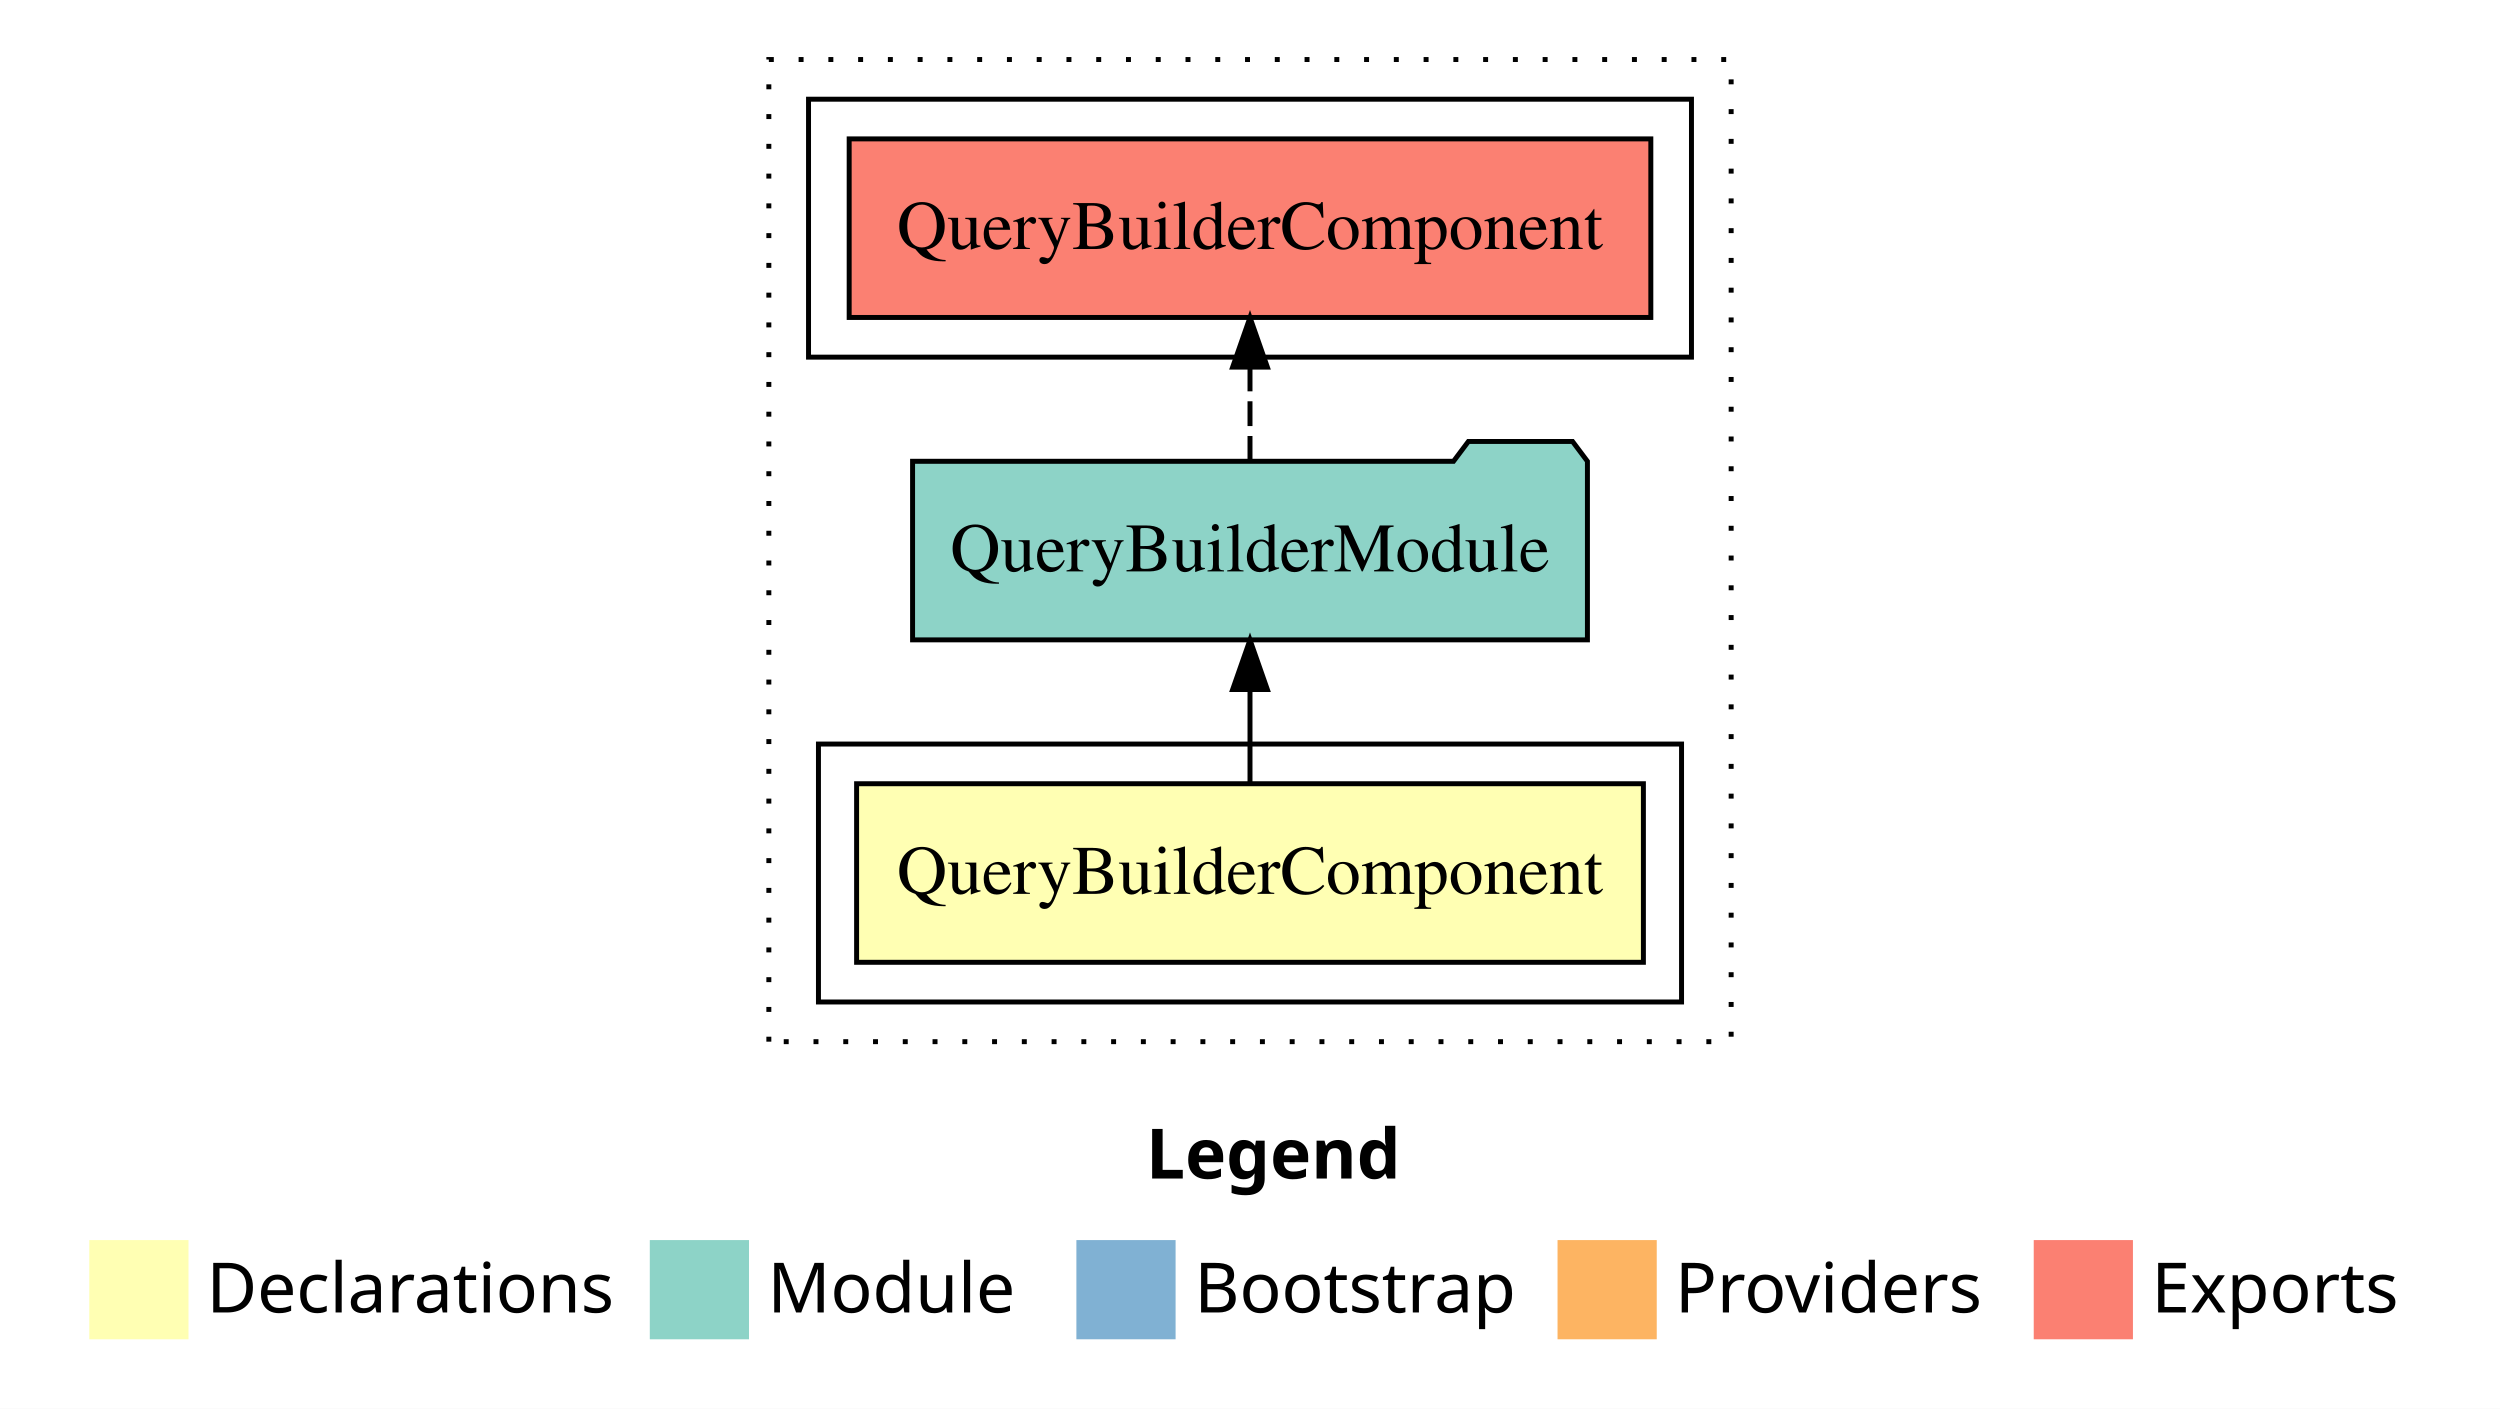
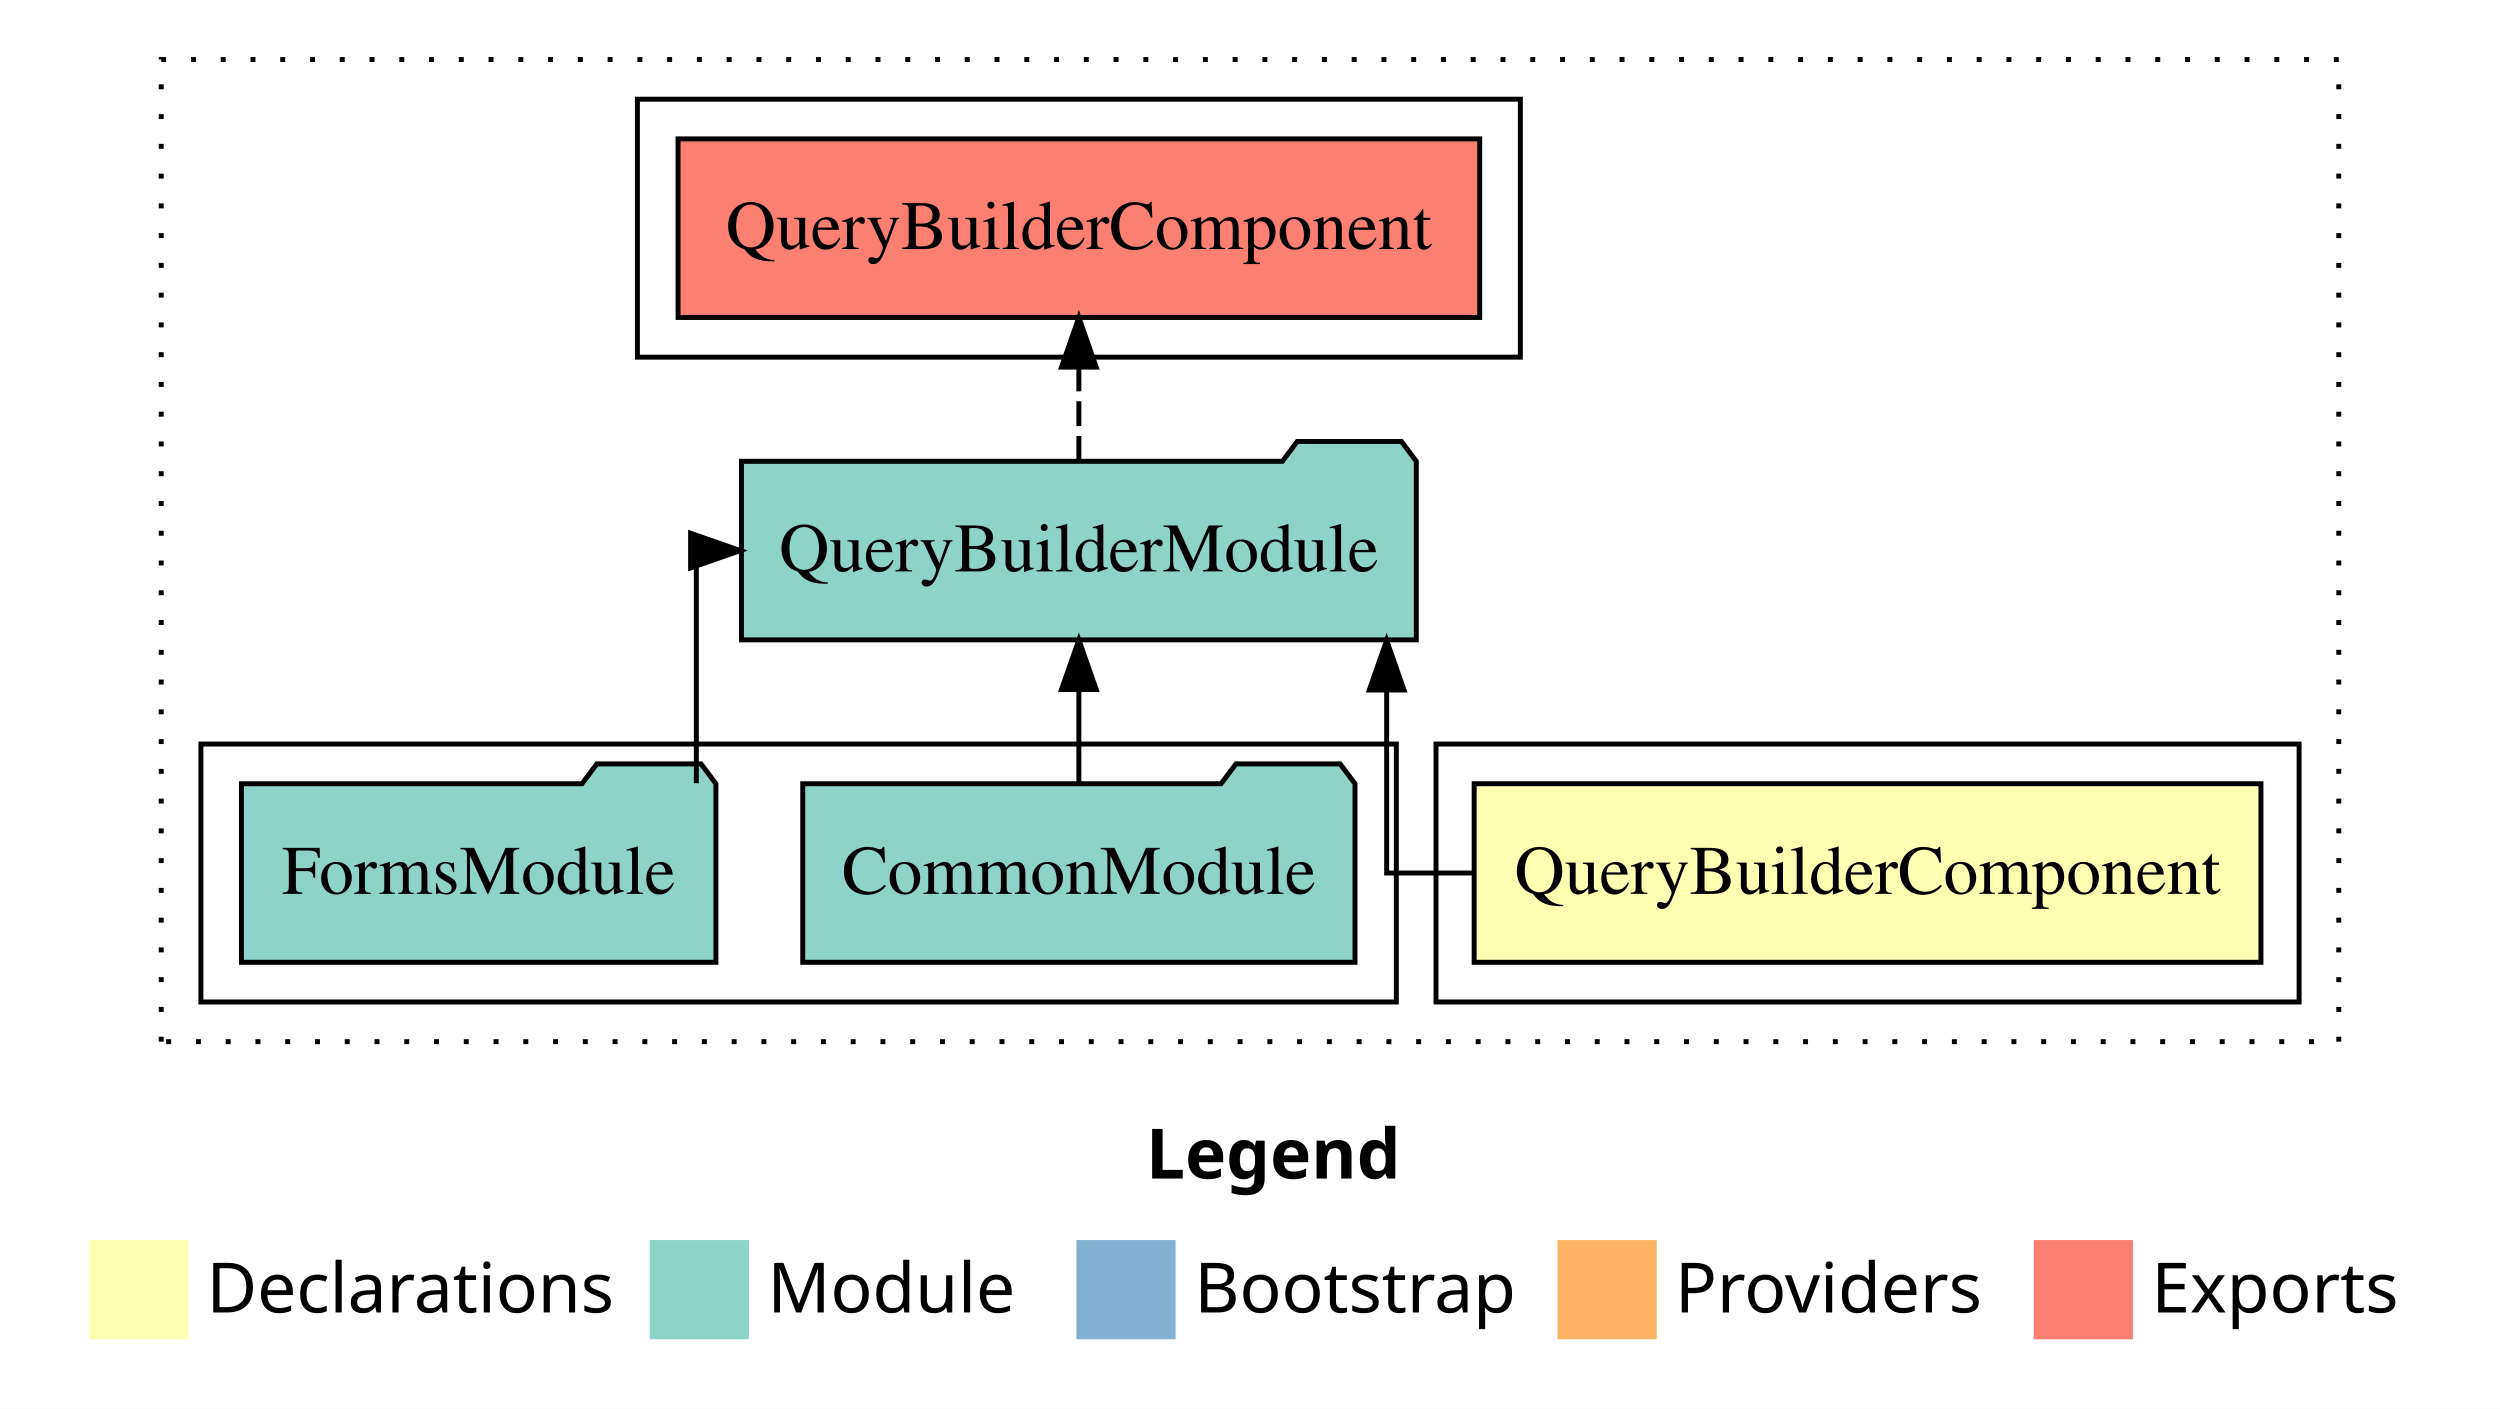
<svg xmlns="http://www.w3.org/2000/svg" width="504pt" height="284pt" viewBox="0.00 0.00 504.00 284.00">
  <g id="graph0" class="graph" transform="scale(1 1) rotate(0) translate(4 280)">
    <polygon fill="#ffffff" stroke="transparent" points="-4,4 -4,-280 500,-280 500,4 -4,4" />
    <text text-anchor="start" x="227.009" y="-42.4" font-family="sans-serif" font-weight="bold" font-size="14.00" fill="#000000">Legend</text>
    <polygon fill="#ffffb3" stroke="transparent" points="14,-10 14,-30 34,-30 34,-10 14,-10" />
    <text text-anchor="start" x="37.629" y="-15.4" font-family="sans-serif" font-size="14.00" fill="#000000">  Declarations</text>
    <polygon fill="#8dd3c7" stroke="transparent" points="127,-10 127,-30 147,-30 147,-10 127,-10" />
    <text text-anchor="start" x="150.725" y="-15.4" font-family="sans-serif" font-size="14.00" fill="#000000">  Module</text>
    <polygon fill="#80b1d3" stroke="transparent" points="213,-10 213,-30 233,-30 233,-10 213,-10" />
    <text text-anchor="start" x="236.781" y="-15.4" font-family="sans-serif" font-size="14.00" fill="#000000">  Bootstrap</text>
    <polygon fill="#fdb462" stroke="transparent" points="310,-10 310,-30 330,-30 330,-10 310,-10" />
    <text text-anchor="start" x="333.673" y="-15.4" font-family="sans-serif" font-size="14.00" fill="#000000">  Providers</text>
    <polygon fill="#fb8072" stroke="transparent" points="406,-10 406,-30 426,-30 426,-10 406,-10" />
    <text text-anchor="start" x="429.726" y="-15.4" font-family="sans-serif" font-size="14.00" fill="#000000">  Exports</text>
    <g id="clust1" class="cluster">
-       <polygon fill="none" stroke="#000000" stroke-dasharray="1,5" points="151,-70 151,-268 345,-268 345,-70 151,-70" />
+       <polygon fill="none" stroke="#000000" stroke-dasharray="1,5" points="28.5,-70 28.5,-268 467.5,-268 467.5,-70 28.5,-70" />
    </g>
    <g id="clust2" class="cluster">
-       <polygon fill="none" stroke="#000000" points="161,-78 161,-130 335,-130 335,-78 161,-78" />
+       <polygon fill="none" stroke="#000000" points="285.5,-78 285.5,-130 459.5,-130 459.5,-78 285.5,-78" />
+     </g>
+     <g id="clust4" class="cluster">
+       <polygon fill="none" stroke="#000000" points="36.5,-78 36.5,-130 277.5,-130 277.5,-78 36.5,-78" />
    </g>
    <g id="clust5" class="cluster">
-       <polygon fill="none" stroke="#000000" points="159,-208 159,-260 337,-260 337,-208 159,-208" />
+       <polygon fill="none" stroke="#000000" points="124.5,-208 124.5,-260 302.5,-260 302.5,-208 124.5,-208" />
    </g>
    <g id="node1" class="node">
-       <polygon fill="#ffffb3" stroke="#000000" points="327.308,-122 168.692,-122 168.692,-86 327.308,-86 327.308,-122" />
-       <text text-anchor="middle" x="248" y="-99.8" font-family="Times,serif" font-size="14.00" fill="#000000">QueryBuilderComponent</text>
+       <polygon fill="#ffffb3" stroke="#000000" points="451.808,-122 293.192,-122 293.192,-86 451.808,-86 451.808,-122" />
+       <text text-anchor="middle" x="372.5" y="-99.8" font-family="Times,serif" font-size="14.00" fill="#000000">QueryBuilderComponent</text>
    </g>
    <g id="node2" class="node">
-       <polygon fill="#8dd3c7" stroke="#000000" points="316.025,-187 313.025,-191 292.025,-191 289.025,-187 179.975,-187 179.975,-151 316.025,-151 316.025,-187" />
-       <text text-anchor="middle" x="248" y="-164.8" font-family="Times,serif" font-size="14.00" fill="#000000">QueryBuilderModule</text>
+       <polygon fill="#8dd3c7" stroke="#000000" points="281.525,-187 278.525,-191 257.525,-191 254.525,-187 145.475,-187 145.475,-151 281.525,-151 281.525,-187" />
+       <text text-anchor="middle" x="213.5" y="-164.8" font-family="Times,serif" font-size="14.00" fill="#000000">QueryBuilderModule</text>
    </g>
    <g id="edge1" class="edge">
-       <path fill="none" stroke="#000000" d="M248,-122.106C248,-122.106 248,-140.991 248,-140.991" />
-       <polygon fill="#000000" stroke="#000000" points="244.5,-140.991 248,-150.991 251.5,-140.991 244.5,-140.991" />
+       <path fill="none" stroke="#000000" d="M293.33,-104C282.797,-104 275.548,-104 275.548,-104 275.548,-104 275.548,-140.894 275.548,-140.894" />
+       <polygon fill="#000000" stroke="#000000" points="272.048,-140.894 275.548,-150.894 279.048,-140.894 272.048,-140.894" />
+     </g>
+     <g id="node5" class="node">
+       <polygon fill="#fb8072" stroke="#000000" points="294.307,-252 132.693,-252 132.693,-216 294.307,-216 294.307,-252" />
+       <text text-anchor="middle" x="213.5" y="-229.8" font-family="Times,serif" font-size="14.00" fill="#000000">QueryBuilderComponent </text>
+     </g>
+     <g id="edge4" class="edge">
+       <path fill="none" stroke="#000000" stroke-dasharray="5,2" d="M213.5,-187.106C213.5,-187.106 213.5,-205.991 213.5,-205.991" />
+       <polygon fill="#000000" stroke="#000000" points="210,-205.991 213.5,-215.991 217,-205.991 210,-205.991" />
    </g>
    <g id="node3" class="node">
-       <polygon fill="#fb8072" stroke="#000000" points="328.807,-252 167.193,-252 167.193,-216 328.807,-216 328.807,-252" />
-       <text text-anchor="middle" x="248" y="-229.8" font-family="Times,serif" font-size="14.00" fill="#000000">QueryBuilderComponent </text>
+       <polygon fill="#8dd3c7" stroke="#000000" points="269.168,-122 266.168,-126 245.168,-126 242.168,-122 157.832,-122 157.832,-86 269.168,-86 269.168,-122" />
+       <text text-anchor="middle" x="213.5" y="-99.8" font-family="Times,serif" font-size="14.00" fill="#000000">CommonModule</text>
    </g>
    <g id="edge2" class="edge">
-       <path fill="none" stroke="#000000" stroke-dasharray="5,2" d="M248,-187.106C248,-187.106 248,-205.991 248,-205.991" />
-       <polygon fill="#000000" stroke="#000000" points="244.5,-205.991 248,-215.991 251.5,-205.991 244.5,-205.991" />
+       <path fill="none" stroke="#000000" d="M213.5,-122.106C213.5,-122.106 213.5,-140.991 213.5,-140.991" />
+       <polygon fill="#000000" stroke="#000000" points="210,-140.991 213.5,-150.991 217,-140.991 210,-140.991" />
+     </g>
+     <g id="node4" class="node">
+       <polygon fill="#8dd3c7" stroke="#000000" points="140.329,-122 137.329,-126 116.329,-126 113.329,-122 44.671,-122 44.671,-86 140.329,-86 140.329,-122" />
+       <text text-anchor="middle" x="92.5" y="-99.8" font-family="Times,serif" font-size="14.00" fill="#000000">FormsModule</text>
+     </g>
+     <g id="edge3" class="edge">
+       <path fill="none" stroke="#000000" d="M136.38,-122.106C136.38,-141.339 136.38,-169 136.38,-169 136.38,-169 137.265,-169 137.265,-169" />
+       <polygon fill="#000000" stroke="#000000" points="135.227,-172.5 145.227,-169 135.227,-165.5 135.227,-172.5" />
    </g>
  </g>
</svg>
